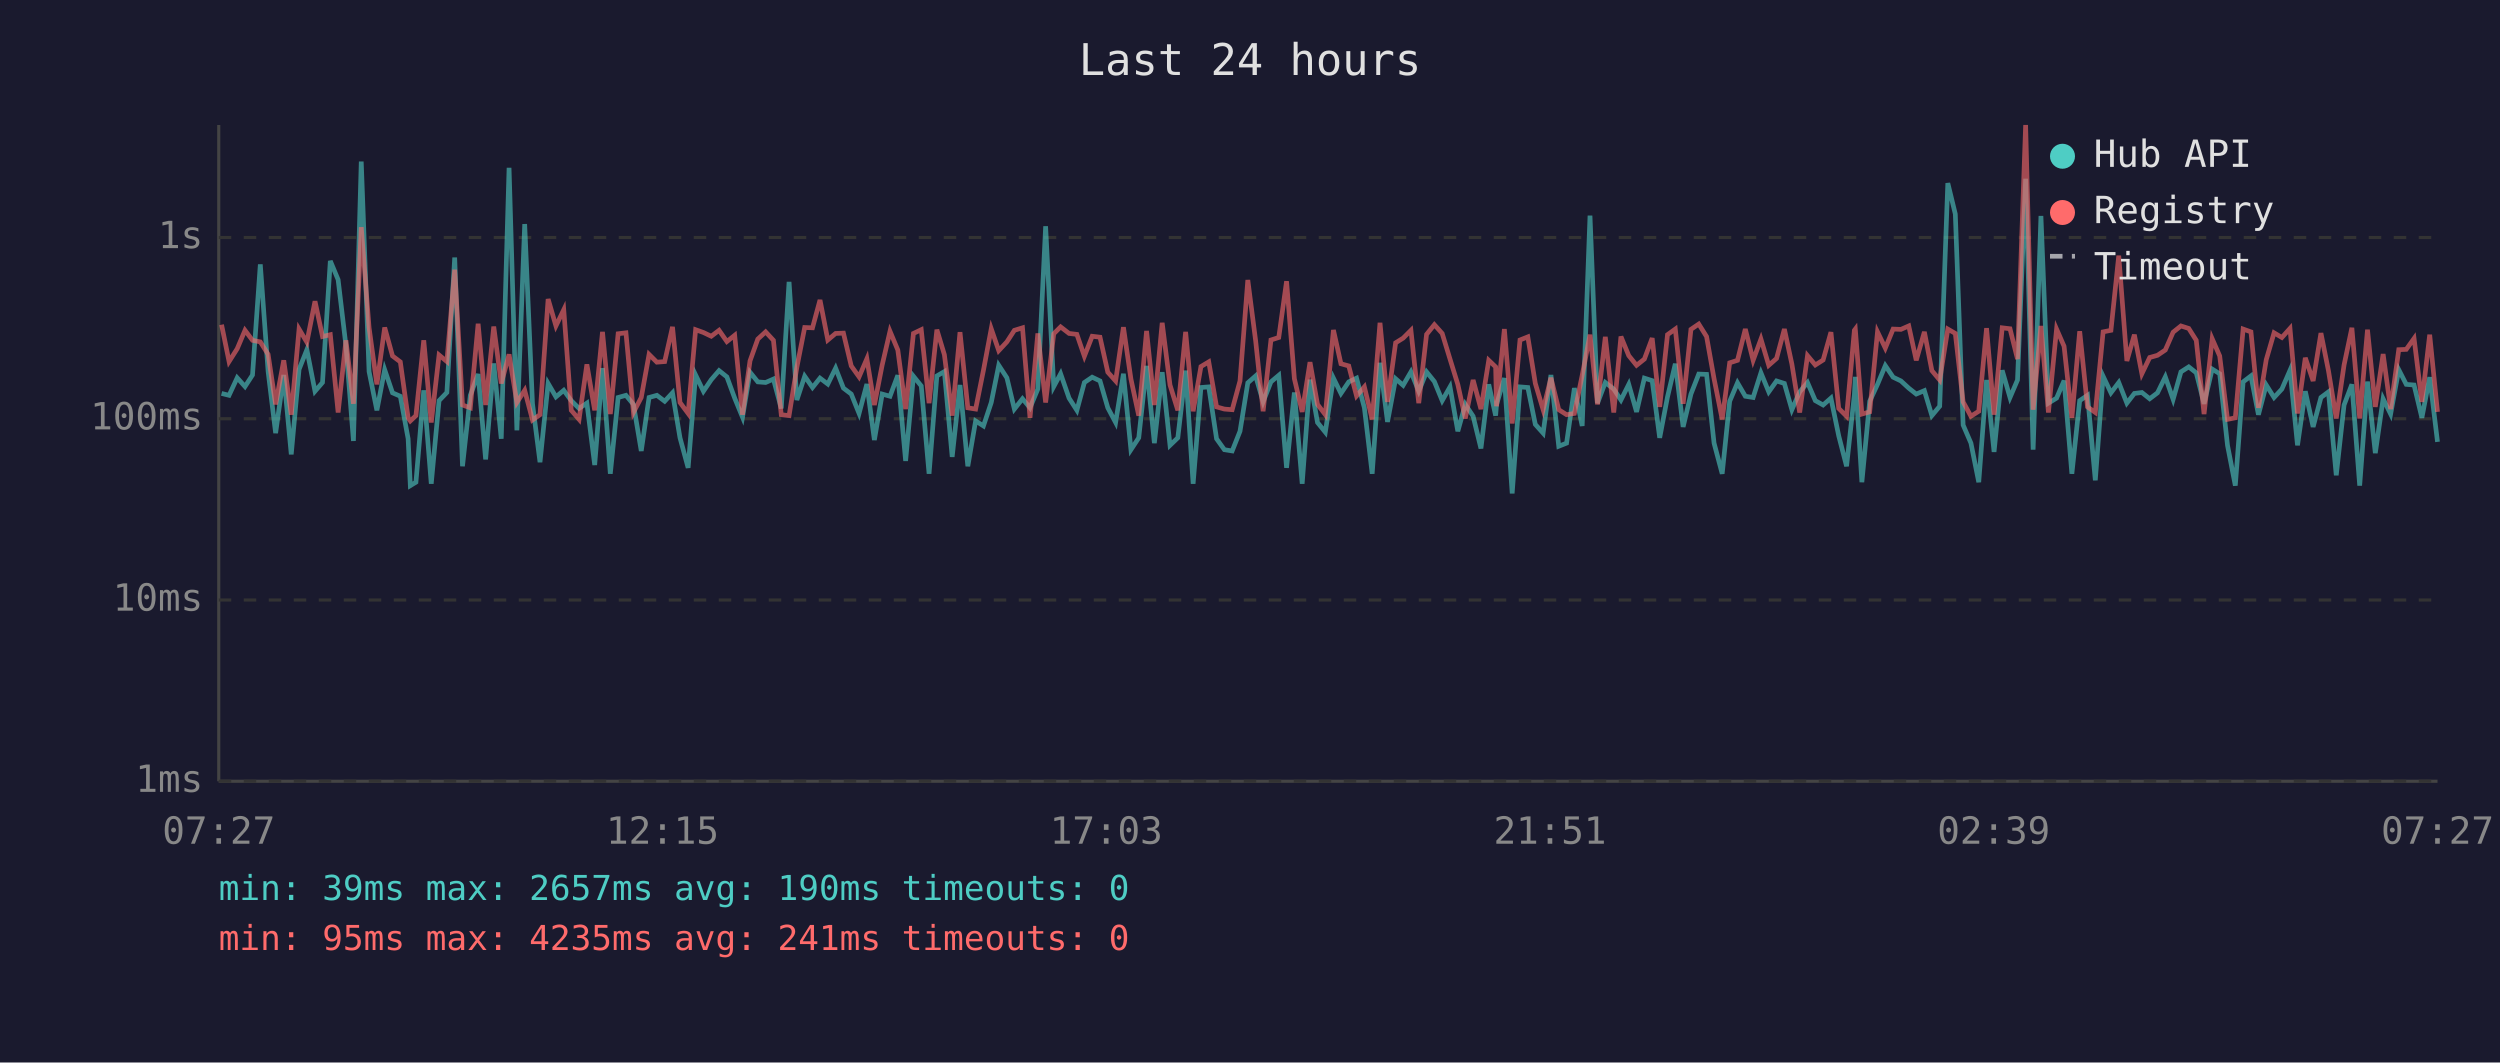
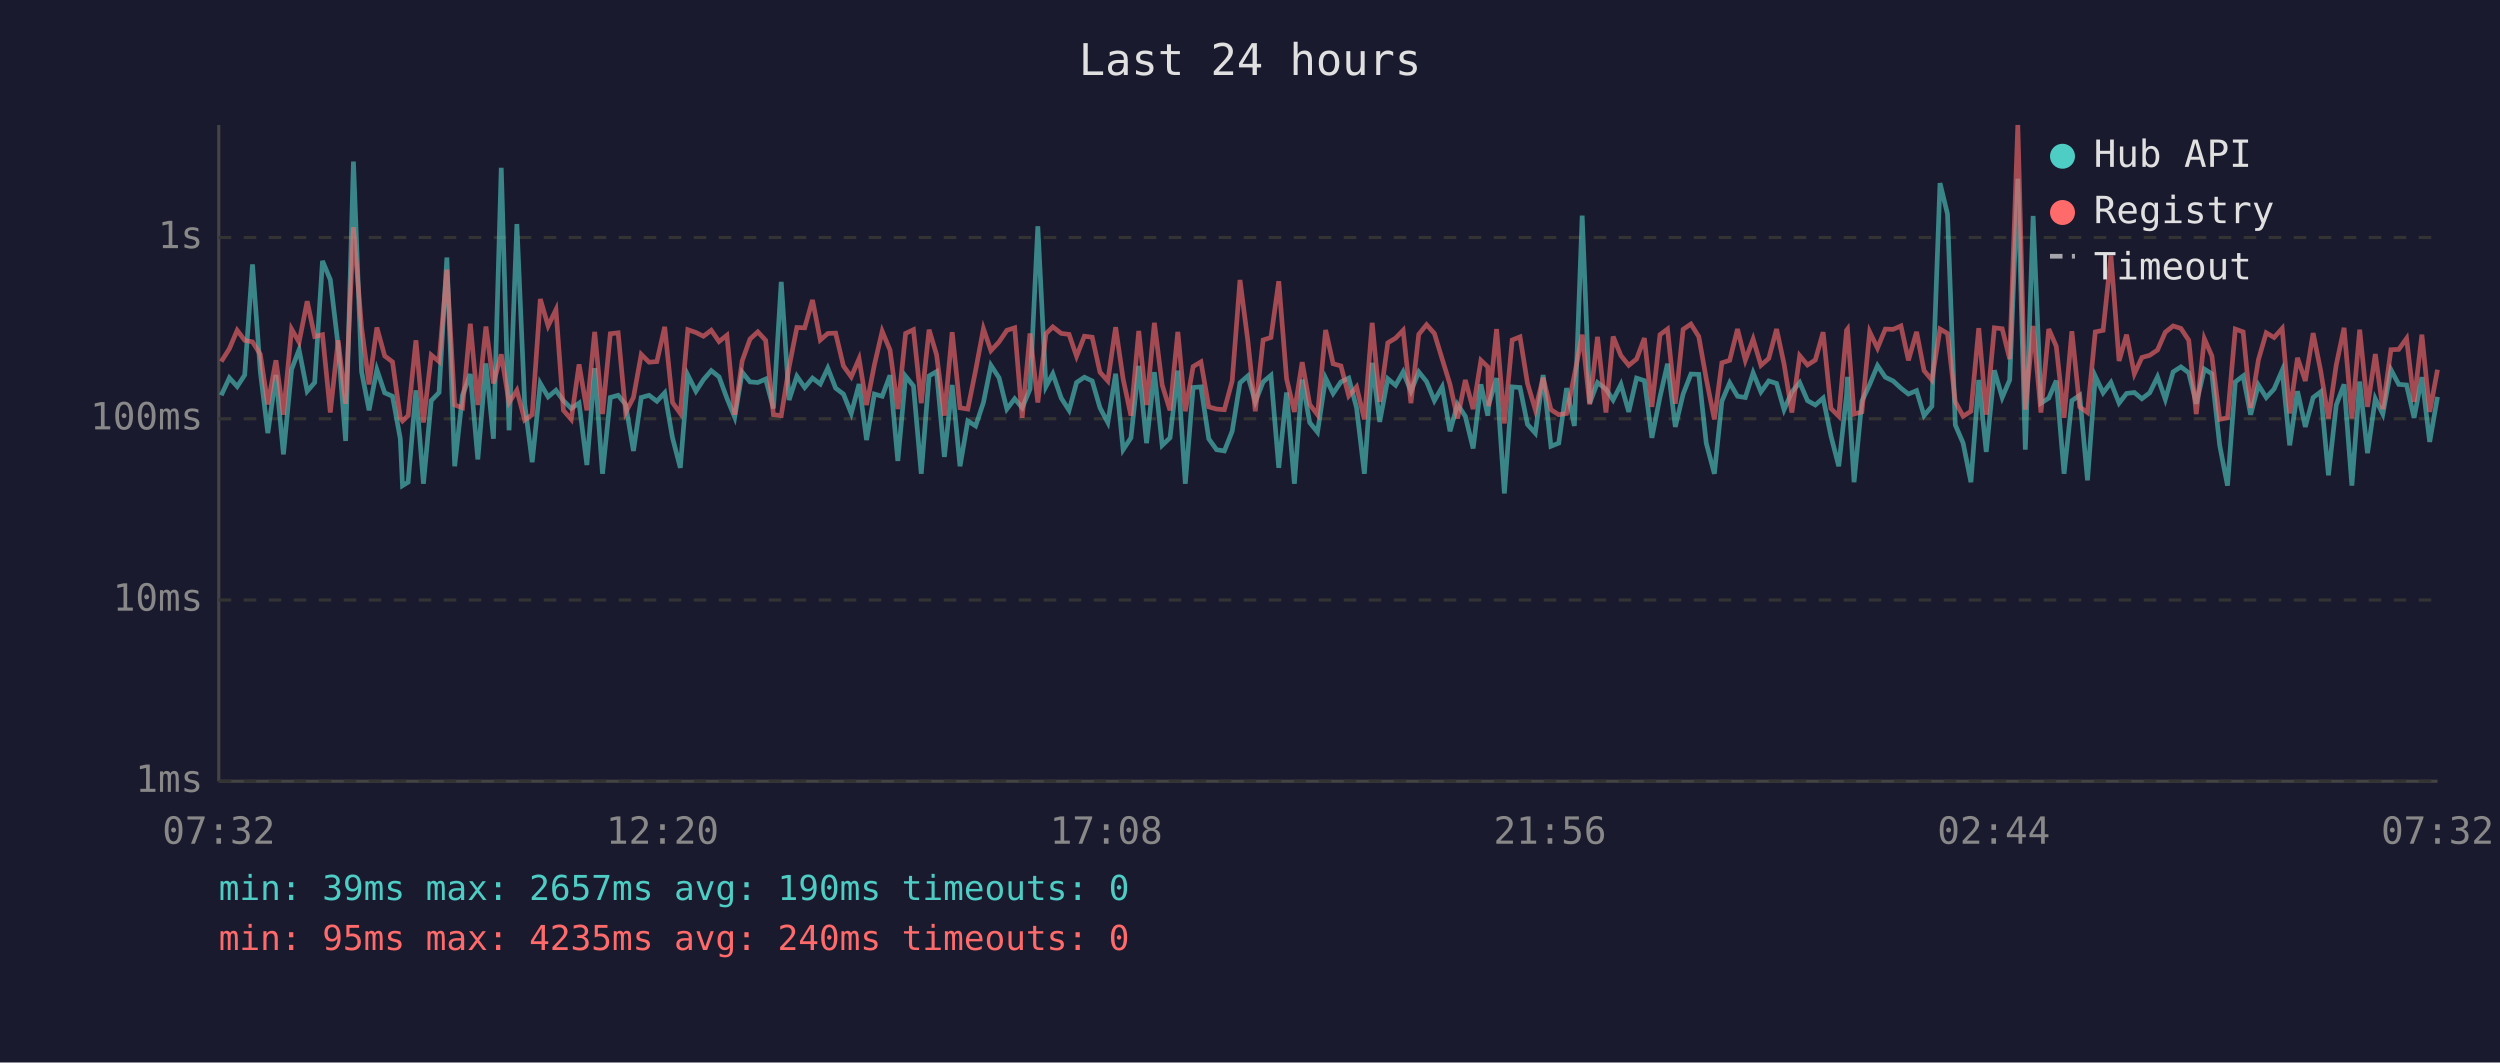
<svg xmlns="http://www.w3.org/2000/svg" viewBox="0 0 800 340" font-family="monospace" font-size="12">
  <rect width="800" height="340" fill="#1a1a2e" />
  <text x="400" y="24" fill="#e0e0e0" font-size="14" text-anchor="middle">Last 24 hours</text>
  <line x1="70" y1="40" x2="70" y2="250" stroke="#444" stroke-width="1" />
  <line x1="70" y1="250" x2="780" y2="250" stroke="#444" stroke-width="1" />
  <line x1="70" y1="250" x2="780" y2="250" stroke="#333" stroke-width="1" stroke-dasharray="4" />
  <text x="65" y="250" fill="#888" text-anchor="end" dominant-baseline="middle">1ms</text>
  <line x1="70" y1="192" x2="780" y2="192" stroke="#333" stroke-width="1" stroke-dasharray="4" />
  <text x="65" y="192" fill="#888" text-anchor="end" dominant-baseline="middle">10ms</text>
  <line x1="70" y1="134" x2="780" y2="134" stroke="#333" stroke-width="1" stroke-dasharray="4" />
  <text x="65" y="134" fill="#888" text-anchor="end" dominant-baseline="middle">100ms</text>
  <line x1="70" y1="76" x2="780" y2="76" stroke="#333" stroke-width="1" stroke-dasharray="4" />
  <text x="65" y="76" fill="#888" text-anchor="end" dominant-baseline="middle">1s</text>
-   <text x="70" y="270" fill="#888" text-anchor="middle">07:27</text>
-   <text x="212" y="270" fill="#888" text-anchor="middle">12:15</text>
-   <text x="354" y="270" fill="#888" text-anchor="middle">17:03</text>
-   <text x="496" y="270" fill="#888" text-anchor="middle">21:51</text>
-   <text x="638" y="270" fill="#888" text-anchor="middle">02:39</text>
-   <text x="780" y="270" fill="#888" text-anchor="middle">07:27</text>
-   <polyline points="70.9,125.9 73.3,126.5 75.9,120.9 78.4,123.7 80.8,120.0 83.3,84.6 85.8,118.9 88.2,138.6 90.8,120.0 93.2,145.4 95.7,118.2 98.2,111.9 100.8,125.2 103.2,122.4 105.7,83.5 108.2,89.5 110.7,110.6 113.1,141.1 115.6,51.7 118.1,118.9 120.6,131.3 123.1,118.3 125.6,125.7 128.1,126.8 130.6,140.4 131.3,155.4 133.1,154.3 135.6,124.9 138.0,154.8 140.5,128.2 143.0,125.6 145.5,82.4 148.0,149.2 150.5,126.5 153.0,119.7 155.4,147.0 158.0,116.3 160.4,140.4 162.9,53.7 165.4,137.7 167.9,71.7 170.4,129.2 172.8,147.9 175.4,122.7 177.9,127.0 180.4,124.9 182.8,128.2 185.3,130.7 187.8,129.0 190.3,148.8 192.8,117.8 195.3,151.6 197.8,127.2 200.3,126.5 202.7,129.4 205.2,144.3 207.7,127.2 210.2,126.5 212.7,128.4 215.2,125.7 217.6,140.1 220.2,149.7 222.6,120.0 225.1,125.2 227.6,121.5 230.1,118.6 232.6,120.6 235.1,127.4 237.6,133.5 240.0,119.1 242.5,122.2 245.0,122.4 247.5,121.3 250.0,130.7 252.5,90.2 255.0,128.0 257.5,120.4 260.0,124.0 262.4,121.0 264.9,122.9 267.4,117.8 269.9,124.2 272.4,126.1 274.9,132.3 277.4,122.9 279.8,140.8 282.3,126.1 284.8,126.8 287.3,120.1 289.8,147.5 292.3,120.4 294.8,123.5 297.3,151.6 299.8,120.3 302.2,118.9 304.7,146.2 307.2,123.2 309.7,149.2 312.2,134.7 314.7,136.3 317.2,128.8 319.6,116.9 322.2,120.9 324.6,130.9 327.2,127.6 329.6,130.5 332.1,124.5 334.6,72.4 337.2,123.7 339.4,119.6 342.1,127.4 344.6,131.3 347.0,122.4 349.5,120.7 352.0,121.9 354.5,130.5 357.0,135.2 359.5,119.6 361.9,143.9 364.4,140.1 366.9,117.1 369.4,141.8 371.9,119.1 374.4,142.5 376.9,140.1 379.4,118.6 381.8,154.8 384.3,124.0 386.8,123.8 389.3,140.4 391.8,143.9 394.3,144.3 396.8,138.0 399.3,122.5 401.8,120.3 404.2,128.6 406.7,122.2 409.2,120.1 411.7,149.7 414.2,125.6 416.7,154.8 419.2,121.5 421.6,135.2 424.1,138.3 426.7,121.0 429.1,125.9 431.6,122.2 434.1,121.0 436.6,130.5 439.1,151.6 441.6,116.1 444.0,135.0 446.6,121.2 449.0,123.3 451.5,119.0 454.0,125.2 456.5,119.0 459.0,122.1 461.5,128.2 464.0,123.8 466.5,138.0 468.9,129.4 471.4,133.2 473.9,143.5 476.4,123.0 478.6,133.0 478.9,129.4 481.4,121.0 483.9,157.9 486.4,123.8 488.9,124.0 491.3,135.8 493.8,138.6 496.3,120.0 498.8,142.8 501.3,141.8 503.8,124.2 506.3,136.3 508.8,69.0 511.2,129.0 513.7,122.4 516.4,124.5 518.7,128.0 521.2,123.0 523.7,131.8 526.2,121.0 528.7,121.8 531.1,140.1 533.6,127.0 536.1,116.4 538.6,136.6 541.1,126.1 543.6,119.7 546.1,119.8 548.5,141.8 551.1,151.6 553.5,128.4 556.0,122.5 558.5,126.8 561.0,127.2 563.5,119.3 566.0,125.4 568.5,121.9 571.0,122.7 573.4,131.1 575.9,125.4 578.4,122.4 580.9,128.2 583.4,129.6 585.9,127.4 588.4,139.5 590.9,149.2 593.4,126.3 593.7,120.6 595.8,154.3 598.3,128.4 600.8,123.0 603.3,117.0 605.8,120.7 608.3,121.9 610.8,124.2 613.2,126.1 615.8,125.0 618.2,133.0 620.7,130.0 623.3,58.6 625.7,68.5 628.2,136.0 630.7,141.8 633.2,154.3 635.7,121.6 638.1,144.6 640.7,118.5 643.2,127.2 645.6,121.6 648.2,57.2 650.6,143.9 653.1,69.1 655.5,129.0 658.1,127.4 660.5,121.8 663.0,151.6 665.5,128.2 668.0,126.5 670.5,153.7 673.0,120.4 675.5,125.7 678.0,122.4 680.6,129.0 683.0,125.9 685.4,125.6 687.9,127.6 690.4,125.7 692.9,120.6 695.4,127.8 697.9,119.0 700.4,117.4 702.8,119.3 705.3,129.2 707.9,118.1 710.3,119.6 712.8,142.5 715.3,155.4 717.8,122.2 720.3,120.3 722.7,132.7 725.2,123.2 727.7,127.2 730.2,124.5 732.8,118.5 735.2,142.5 737.7,125.2 740.2,136.6 742.7,127.2 745.1,125.4 747.6,152.1 750.1,129.6 752.6,123.0 755.1,155.4 757.6,122.1 760.1,145.0 762.6,127.6 765.0,132.5 767.6,118.3 770.0,123.0 772.5,123.2 775.0,133.7 777.5,120.7 780.0,141.4" fill="none" stroke="#4ecdc4" stroke-width="1.5" opacity="0.6" />
-   <polyline points="70.9,103.9 73.3,115.7 75.9,111.6 78.4,105.7 80.8,108.9 83.3,109.4 85.8,113.4 88.2,129.4 90.8,115.3 93.2,132.7 95.7,105.3 98.2,109.5 100.8,96.4 103.2,107.7 105.7,107.1 108.2,132.0 110.7,108.9 113.1,129.2 115.6,72.7 118.1,104.8 120.6,123.0 123.1,104.8 125.6,113.9 128.1,115.8 130.6,133.7 131.3,134.7 133.1,133.0 135.6,108.9 138.0,135.2 140.5,113.6 143.0,115.7 145.5,86.3 148.0,129.6 150.5,130.5 153.0,103.6 155.4,129.6 158.0,104.5 160.4,122.7 162.9,113.4 165.4,128.8 167.9,124.9 170.4,134.4 172.8,132.7 175.4,95.7 177.9,104.3 180.4,99.1 182.8,131.3 185.3,134.2 187.8,116.6 190.3,131.3 192.8,106.2 195.3,132.5 197.8,106.8 200.3,106.5 202.7,132.0 205.2,127.2 207.7,113.4 210.2,115.9 212.7,115.7 215.2,104.6 217.6,128.8 220.2,132.3 222.6,105.5 225.1,106.4 227.6,107.6 230.1,105.7 232.6,109.3 235.1,107.3 237.6,132.7 240.0,115.5 242.5,108.5 245.0,106.2 247.5,108.9 250.0,132.7 252.5,133.0 255.0,117.5 257.5,104.8 260.0,104.9 262.4,96.0 264.9,108.8 267.4,106.7 269.9,106.6 272.4,117.1 274.9,120.6 277.4,114.8 279.8,129.6 282.3,116.8 284.8,106.0 287.3,112.0 289.8,130.9 292.3,106.7 294.8,105.5 297.3,129.0 299.8,105.5 302.2,113.5 304.7,133.0 307.2,106.3 309.7,130.5 312.2,130.9 314.7,118.5 317.2,105.2 319.6,112.2 322.2,109.4 324.6,105.7 327.2,104.9 329.6,133.7 332.1,106.7 334.6,128.8 337.2,106.8 339.4,104.6 342.1,106.7 344.6,107.0 347.0,114.0 349.5,107.6 352.0,107.9 354.5,119.1 357.0,121.9 359.5,104.7 361.9,121.3 364.4,133.0 366.9,105.9 369.4,129.6 371.9,103.3 374.4,123.2 376.9,131.3 379.4,106.2 381.8,131.6 384.3,117.3 386.8,115.8 389.3,130.2 391.8,130.9 394.3,131.1 396.8,121.9 399.3,89.6 401.8,109.0 404.2,131.6 406.7,108.8 409.2,108.0 411.7,90.0 414.2,121.2 416.7,131.8 419.2,115.9 421.6,129.4 424.1,132.7 426.7,105.6 429.1,116.4 431.6,117.1 434.1,126.7 436.6,123.8 439.1,134.2 441.6,103.3 444.0,128.6 446.6,109.7 449.0,108.2 451.5,105.7 454.0,129.0 456.5,107.0 459.0,103.9 461.5,106.7 464.0,114.9 466.5,123.0 468.9,133.9 471.4,121.6 473.9,130.9 476.4,115.3 478.6,117.4 478.9,130.0 481.4,105.3 483.9,135.5 486.4,108.8 488.9,107.8 491.3,122.7 493.8,131.1 496.3,120.9 498.8,131.1 501.3,132.7 503.8,132.3 506.3,120.1 508.8,107.1 511.2,129.4 513.7,107.8 516.4,132.0 518.7,107.7 521.2,113.8 523.7,116.9 526.2,114.9 528.7,108.2 531.1,130.2 533.6,107.1 536.1,105.3 538.6,129.2 541.1,105.4 543.6,103.7 546.1,107.7 548.5,121.2 551.1,134.2 553.5,116.1 556.0,115.3 558.5,105.3 561.0,115.3 563.5,108.5 566.0,116.9 568.5,114.7 571.0,105.3 573.4,116.5 575.9,132.0 578.4,113.8 580.9,116.8 583.4,115.2 585.9,106.3 588.4,130.7 590.9,133.2 593.4,105.7 593.7,105.3 595.8,132.5 598.3,131.8 600.8,106.2 603.3,111.4 605.8,105.3 608.3,105.4 610.8,104.3 613.2,115.3 615.8,106.2 618.2,118.6 620.7,121.6 623.3,105.3 625.7,106.7 628.2,128.6 630.7,133.2 633.2,131.6 635.7,105.0 638.1,132.7 640.7,104.9 643.2,105.2 645.6,114.9 648.2,40.0 650.6,131.1 653.1,104.3 655.5,132.0 658.1,105.3 660.5,110.8 663.0,133.7 665.5,106.0 668.0,130.2 670.5,132.0 673.0,106.2 675.5,105.7 678.0,81.8 680.6,115.5 683.0,107.1 685.4,119.6 687.9,114.4 690.4,113.7 692.9,112.0 695.4,106.3 697.9,104.3 700.4,105.1 702.8,108.9 705.3,132.5 707.9,108.4 710.3,113.9 712.8,134.2 715.3,133.7 717.8,105.3 720.3,106.2 722.7,130.5 725.2,115.1 727.7,106.5 730.2,108.0 732.8,105.1 735.2,132.3 737.7,114.5 740.2,121.9 742.7,106.6 745.1,118.6 747.6,133.9 750.1,116.8 752.6,104.9 755.1,133.9 757.6,105.5 760.1,130.2 762.6,113.3 765.0,130.9 767.6,111.9 770.0,111.8 772.5,108.3 775.0,128.6 777.5,107.1 780.0,131.8" fill="none" stroke="#ff6b6b" stroke-width="1.5" opacity="0.6" />
+   <text x="70" y="270" fill="#888" text-anchor="middle">07:32</text>
+   <text x="212" y="270" fill="#888" text-anchor="middle">12:20</text>
+   <text x="354" y="270" fill="#888" text-anchor="middle">17:08</text>
+   <text x="496" y="270" fill="#888" text-anchor="middle">21:56</text>
+   <text x="638" y="270" fill="#888" text-anchor="middle">02:44</text>
+   <text x="780" y="270" fill="#888" text-anchor="middle">07:32</text>
+   <polyline points="70.8,126.5 73.4,120.9 75.9,123.7 78.3,120.0 80.8,84.6 83.3,118.9 85.7,138.6 88.3,120.0 90.7,145.4 93.3,118.2 95.7,111.9 98.3,125.2 100.7,122.4 103.2,83.5 105.7,89.5 108.2,110.6 110.6,141.1 113.1,51.7 115.7,118.9 118.1,131.3 120.6,118.3 123.1,125.7 125.6,126.8 128.1,140.4 128.8,155.4 130.6,154.3 133.1,124.9 135.5,154.8 138.0,128.2 140.5,125.6 143.0,82.4 145.5,149.2 148.0,126.5 150.5,119.7 152.9,147.0 155.5,116.3 157.9,140.4 160.4,53.7 162.9,137.7 165.4,71.7 167.9,129.2 170.3,147.9 172.9,122.7 175.4,127.0 177.9,124.9 180.3,128.2 182.8,130.7 185.3,129.0 187.8,148.8 190.3,117.8 192.8,151.6 195.3,127.2 197.8,126.5 200.2,129.4 202.7,144.3 205.2,127.2 207.7,126.5 210.2,128.4 212.7,125.7 215.2,140.1 217.7,149.7 220.1,120.0 222.7,125.2 225.1,121.5 227.6,118.6 230.1,120.6 232.6,127.4 235.1,133.5 237.5,119.1 240.0,122.2 242.5,122.4 245.0,121.3 247.5,130.7 250.0,90.2 252.5,128.0 255.0,120.4 257.5,124.0 260.0,121.0 262.5,122.9 264.9,117.8 267.4,124.2 269.9,126.1 272.4,132.3 274.9,122.9 277.3,140.8 279.8,126.1 282.3,126.8 284.8,120.1 287.3,147.5 289.8,120.4 292.3,123.5 294.8,151.6 297.3,120.3 299.7,118.9 302.2,146.2 304.7,123.2 307.2,149.2 309.7,134.7 312.2,136.3 314.7,128.8 317.1,116.9 319.7,120.9 322.2,130.9 324.7,127.6 327.1,130.5 329.6,124.5 332.1,72.4 334.7,123.7 336.9,119.6 339.6,127.4 342.1,131.3 344.5,122.4 347.0,120.7 349.5,121.9 352.0,130.5 354.5,135.2 357.0,119.6 359.4,143.9 361.9,140.1 364.4,117.1 366.9,141.8 369.4,119.1 371.9,142.5 374.4,140.1 376.9,118.6 379.3,154.8 381.8,124.0 384.3,123.8 386.8,140.4 389.3,143.9 391.8,144.3 394.3,138.0 396.8,122.5 399.3,120.3 401.7,128.6 404.2,122.2 406.7,120.1 409.2,149.7 411.7,125.6 414.2,154.8 416.7,121.5 419.1,135.2 421.6,138.3 424.2,121.0 426.6,125.9 429.1,122.2 431.6,121.0 434.1,130.5 436.6,151.6 439.1,116.1 441.5,135.0 444.1,121.2 446.6,123.3 449.0,119.0 451.5,125.2 454.0,119.0 456.5,122.1 459.0,128.2 461.5,123.8 464.0,138.0 466.4,129.4 468.9,133.2 471.4,143.5 473.9,123.0 476.1,133.0 476.4,129.4 478.9,121.0 481.4,157.9 483.9,123.8 486.4,124.0 488.8,135.8 491.3,138.6 493.8,120.0 496.3,142.8 498.8,141.8 501.3,124.2 503.8,136.3 506.3,69.0 508.7,129.0 511.2,122.4 513.9,124.5 516.2,128.0 518.7,123.0 521.2,131.8 523.7,121.0 526.2,121.8 528.6,140.1 531.2,127.0 533.6,116.4 536.1,136.6 538.6,126.1 541.1,119.7 543.6,119.8 546.0,141.8 548.6,151.6 551.0,128.4 553.5,122.5 556.0,126.8 558.5,127.2 561.0,119.3 563.5,125.4 566.0,121.9 568.5,122.7 570.9,131.1 573.4,125.4 575.9,122.4 578.4,128.2 580.9,129.6 583.4,127.4 585.9,139.5 588.4,149.2 590.9,126.3 591.2,120.6 593.3,154.3 595.8,128.4 598.3,123.0 600.8,117.0 603.3,120.7 605.8,121.9 608.3,124.2 610.7,126.1 613.3,125.0 615.7,133.0 618.2,130.0 620.8,58.6 623.2,68.5 625.7,136.0 628.2,141.8 630.7,154.3 633.2,121.6 635.6,144.6 638.2,118.5 640.7,127.2 643.1,121.6 645.7,57.2 648.1,143.9 650.6,69.1 653.1,129.0 655.6,127.4 658.0,121.8 660.5,151.6 663.0,128.2 665.5,126.5 668.0,153.7 670.5,120.4 673.0,125.7 675.5,122.4 678.1,129.0 680.5,125.9 683.0,125.6 685.4,127.6 687.9,125.7 690.4,120.6 692.9,127.8 695.4,119.0 697.9,117.4 700.4,119.3 702.8,129.2 705.4,118.1 707.8,119.6 710.3,142.5 712.8,155.4 715.3,122.2 717.8,120.3 720.2,132.7 722.7,123.2 725.2,127.2 727.7,124.5 730.3,118.5 732.7,142.5 735.2,125.2 737.7,136.6 740.2,127.2 742.6,125.4 745.1,152.1 747.6,129.6 750.1,123.0 752.6,155.4 755.1,122.1 757.6,145.0 760.1,127.6 762.5,132.5 765.1,118.3 767.6,123.0 770.1,123.2 772.5,133.7 775.0,120.7 777.5,141.4 780.0,127.0" fill="none" stroke="#4ecdc4" stroke-width="1.5" opacity="0.6" />
+   <polyline points="70.8,115.7 73.4,111.6 75.9,105.7 78.3,108.9 80.8,109.4 83.3,113.4 85.7,129.4 88.3,115.3 90.7,132.7 93.3,105.3 95.7,109.5 98.3,96.4 100.7,107.7 103.2,107.1 105.7,132.0 108.2,108.9 110.6,129.2 113.1,72.7 115.7,104.8 118.1,123.0 120.6,104.8 123.1,113.9 125.6,115.8 128.1,133.7 128.8,134.7 130.6,133.0 133.1,108.9 135.5,135.2 138.0,113.6 140.5,115.7 143.0,86.3 145.5,129.6 148.0,130.5 150.5,103.6 152.9,129.6 155.5,104.5 157.9,122.7 160.4,113.4 162.9,128.8 165.4,124.9 167.9,134.4 170.3,132.7 172.9,95.7 175.4,104.3 177.9,99.1 180.3,131.3 182.8,134.2 185.3,116.6 187.8,131.3 190.3,106.2 192.8,132.5 195.3,106.8 197.8,106.5 200.2,132.0 202.7,127.2 205.2,113.4 207.7,115.9 210.2,115.7 212.7,104.6 215.2,128.8 217.7,132.3 220.1,105.5 222.7,106.4 225.1,107.6 227.6,105.7 230.1,109.3 232.6,107.3 235.1,132.7 237.5,115.5 240.0,108.5 242.5,106.2 245.0,108.9 247.5,132.7 250.0,133.0 252.5,117.5 255.0,104.8 257.5,104.9 260.0,96.0 262.5,108.8 264.9,106.7 267.4,106.6 269.9,117.1 272.4,120.6 274.9,114.8 277.3,129.6 279.8,116.8 282.3,106.0 284.8,112.0 287.3,130.9 289.8,106.7 292.3,105.5 294.8,129.0 297.3,105.5 299.7,113.5 302.2,133.0 304.7,106.3 307.2,130.5 309.7,130.9 312.2,118.5 314.7,105.2 317.1,112.2 319.7,109.4 322.2,105.7 324.7,104.9 327.1,133.7 329.6,106.7 332.1,128.8 334.7,106.8 336.9,104.6 339.6,106.7 342.1,107.0 344.5,114.0 347.0,107.6 349.5,107.9 352.0,119.1 354.5,121.9 357.0,104.7 359.4,121.3 361.9,133.0 364.4,105.9 366.9,129.6 369.4,103.3 371.9,123.2 374.4,131.3 376.9,106.2 379.3,131.6 381.8,117.3 384.3,115.8 386.8,130.2 389.3,130.9 391.8,131.1 394.3,121.9 396.8,89.6 399.3,109.0 401.7,131.6 404.2,108.8 406.7,108.0 409.2,90.0 411.7,121.2 414.2,131.8 416.7,115.9 419.1,129.4 421.6,132.7 424.2,105.6 426.6,116.4 429.1,117.1 431.6,126.7 434.1,123.8 436.6,134.2 439.1,103.3 441.5,128.6 444.1,109.7 446.6,108.2 449.0,105.7 451.5,129.0 454.0,107.0 456.5,103.9 459.0,106.7 461.5,114.9 464.0,123.0 466.4,133.9 468.9,121.6 471.4,130.9 473.9,115.3 476.1,117.4 476.4,130.0 478.9,105.3 481.4,135.5 483.9,108.8 486.4,107.8 488.8,122.7 491.3,131.1 493.8,120.9 496.3,131.1 498.8,132.7 501.3,132.3 503.8,120.1 506.3,107.1 508.7,129.4 511.2,107.8 513.9,132.0 516.2,107.7 518.7,113.8 521.2,116.9 523.7,114.9 526.2,108.2 528.6,130.2 531.2,107.1 533.6,105.3 536.1,129.2 538.6,105.4 541.1,103.7 543.6,107.7 546.0,121.2 548.6,134.2 551.0,116.1 553.5,115.3 556.0,105.3 558.5,115.3 561.0,108.5 563.5,116.9 566.0,114.7 568.5,105.3 570.9,116.5 573.4,132.0 575.9,113.8 578.4,116.8 580.9,115.2 583.4,106.3 585.9,130.7 588.4,133.2 590.9,105.7 591.2,105.3 593.3,132.5 595.8,131.8 598.3,106.2 600.8,111.4 603.3,105.3 605.8,105.4 608.3,104.3 610.7,115.3 613.3,106.2 615.7,118.6 618.2,121.6 620.8,105.3 623.2,106.7 625.7,128.6 628.2,133.2 630.7,131.6 633.2,105.0 635.6,132.7 638.2,104.9 640.7,105.2 643.1,114.9 645.7,40.0 648.1,131.1 650.6,104.3 653.1,132.0 655.6,105.3 658.0,110.8 660.5,133.7 663.0,106.0 665.5,130.2 668.0,132.0 670.5,106.2 673.0,105.7 675.5,81.8 678.1,115.5 680.5,107.1 683.0,119.6 685.4,114.4 687.9,113.7 690.4,112.0 692.9,106.3 695.4,104.3 697.9,105.1 700.4,108.9 702.8,132.5 705.4,108.4 707.8,113.9 710.3,134.2 712.8,133.7 715.3,105.3 717.8,106.2 720.2,130.5 722.7,115.1 725.2,106.5 727.7,108.0 730.3,105.1 732.7,132.3 735.2,114.5 737.7,121.9 740.2,106.6 742.6,118.6 745.1,133.9 747.6,116.8 750.1,104.9 752.6,133.9 755.1,105.5 757.6,130.2 760.1,113.3 762.5,130.9 765.1,111.9 767.6,111.8 770.1,108.3 772.5,128.6 775.0,107.1 777.5,131.8 780.0,118.3" fill="none" stroke="#ff6b6b" stroke-width="1.5" opacity="0.6" />
  <circle cx="660" cy="50" r="4" fill="#4ecdc4" />
  <text x="670" y="50" fill="#e0e0e0" dominant-baseline="middle">Hub API</text>
  <circle cx="660" cy="68" r="4" fill="#ff6b6b" />
  <text x="670" y="68" fill="#e0e0e0" dominant-baseline="middle">Registry</text>
  <line x1="656" y1="82" x2="664" y2="82" stroke="#e0e0e0" stroke-width="1.5" stroke-dasharray="4,3" opacity="0.7" />
  <text x="670" y="86" fill="#e0e0e0" dominant-baseline="middle">Timeout</text>
  <text x="70" y="288" fill="#4ecdc4" font-size="11">min: 39ms  max: 2657ms  avg: 190ms  timeouts: 0</text>
-   <text x="70" y="304" fill="#ff6b6b" font-size="11">min: 95ms  max: 4235ms  avg: 241ms  timeouts: 0</text>
+   <text x="70" y="304" fill="#ff6b6b" font-size="11">min: 95ms  max: 4235ms  avg: 240ms  timeouts: 0</text>
</svg>
